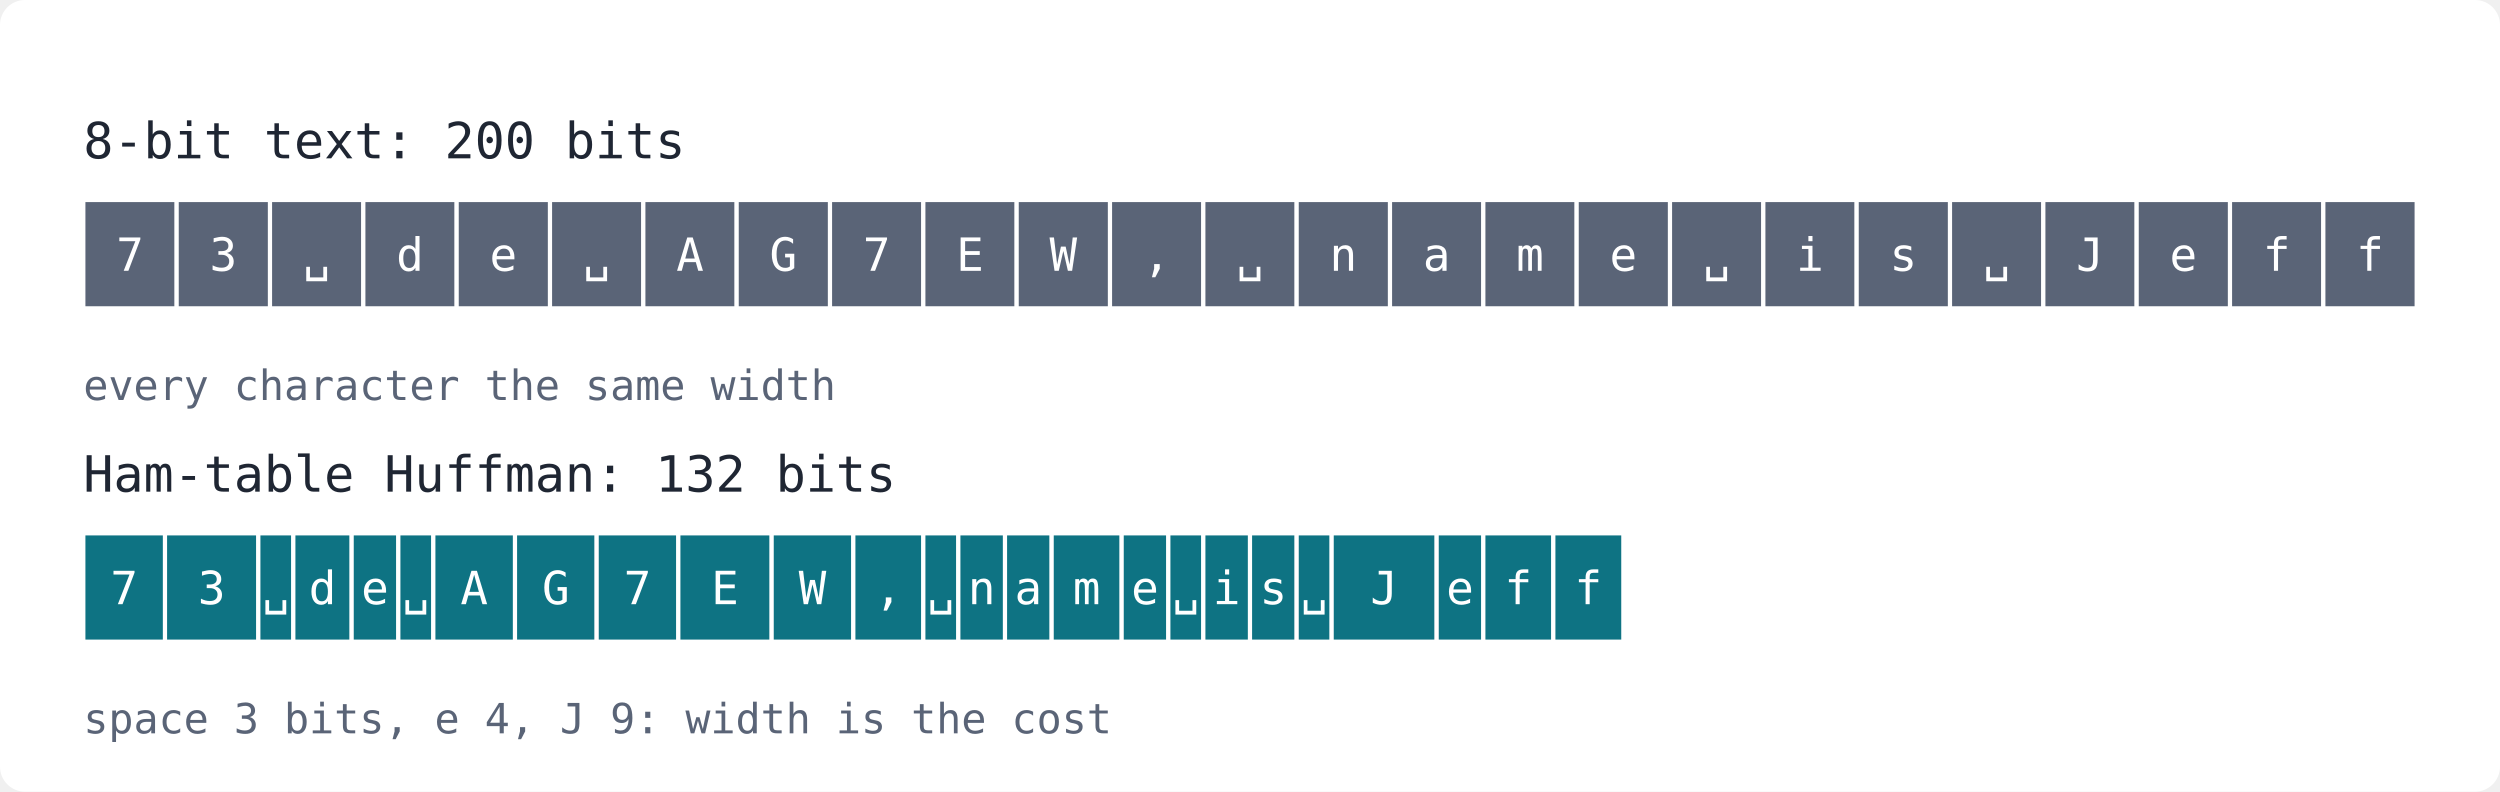
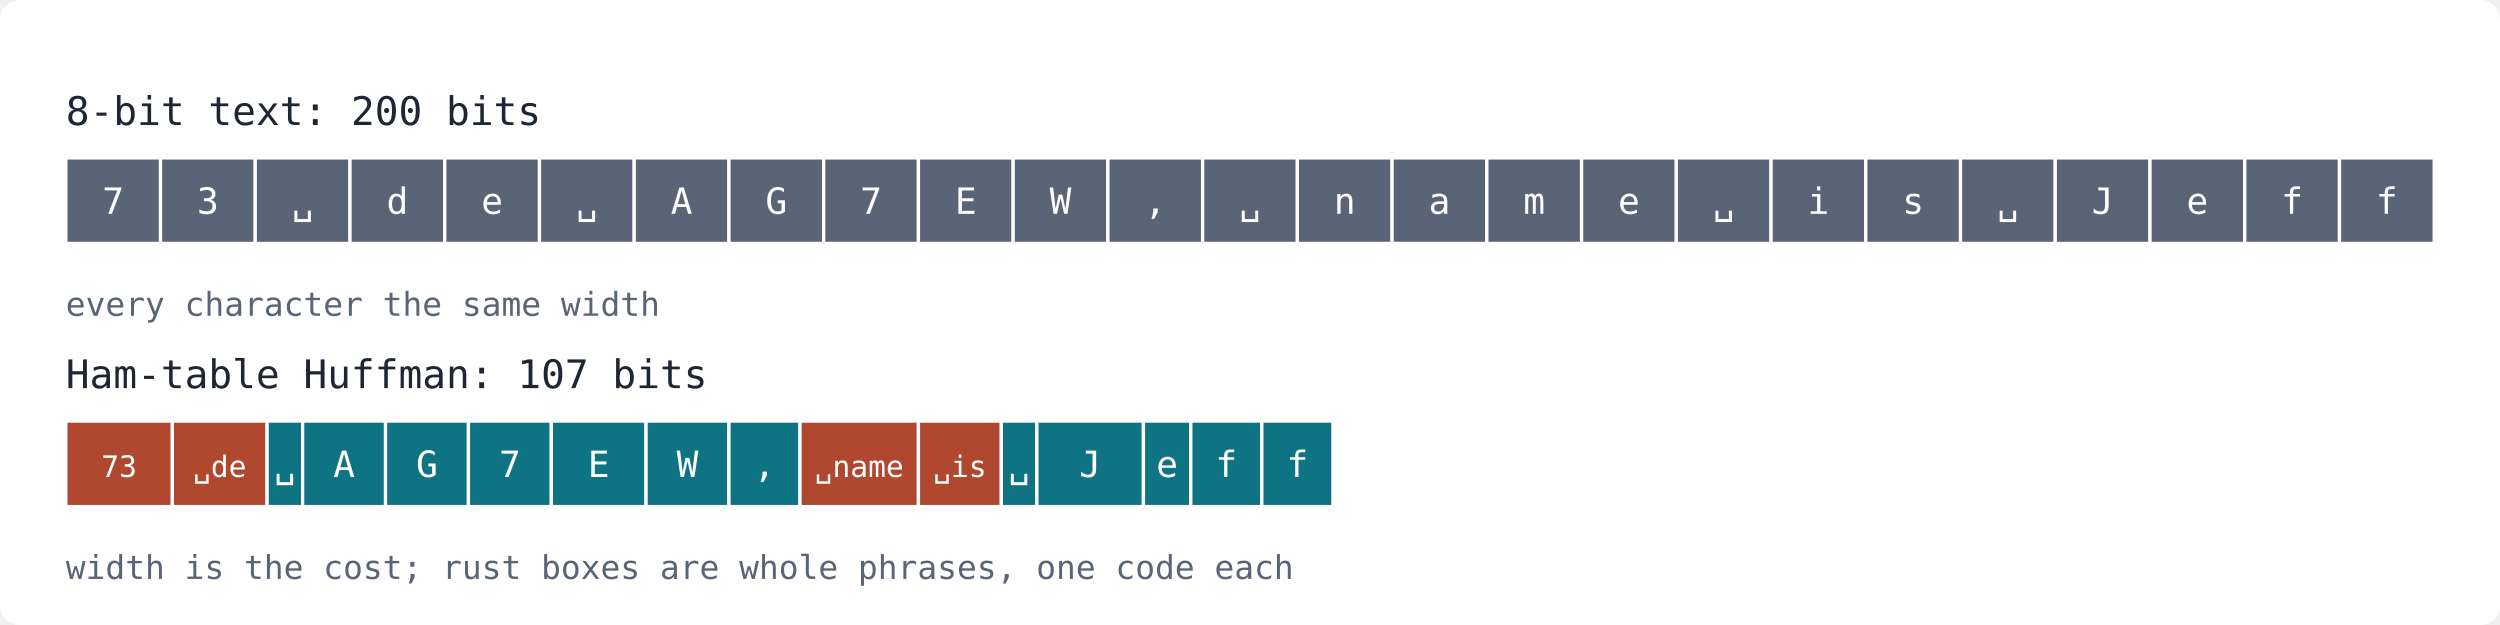
- <svg xmlns="http://www.w3.org/2000/svg" viewBox="0 0 600 190" width="600" height="190">
-   <rect width="600" height="190" rx="6" fill="#FFFFFF" />
+ <svg xmlns="http://www.w3.org/2000/svg" viewBox="0 0 760 190" width="760" height="190">
+   <rect width="760" height="190" rx="6" fill="#FFFFFF" />
  <g font-family="Menlo, Consolas, monospace">
    <text x="20" y="38" font-size="12" fill="#1F2633">8-bit text: 200 bits</text>
-     <rect x="20.0" y="48" width="22.4" height="26" fill="#5A6477" stroke="#FFFFFF" stroke-width="1" />
-     <text x="31.2" y="65" font-size="11" text-anchor="middle" fill="#FFFFFF">7</text>
-     <rect x="42.4" y="48" width="22.4" height="26" fill="#5A6477" stroke="#FFFFFF" stroke-width="1" />
-     <text x="53.6" y="65" font-size="11" text-anchor="middle" fill="#FFFFFF">3</text>
-     <rect x="64.8" y="48" width="22.4" height="26" fill="#5A6477" stroke="#FFFFFF" stroke-width="1" />
-     <text x="76.0" y="65" font-size="11" text-anchor="middle" fill="#FFFFFF">␣</text>
-     <rect x="87.2" y="48" width="22.4" height="26" fill="#5A6477" stroke="#FFFFFF" stroke-width="1" />
-     <text x="98.4" y="65" font-size="11" text-anchor="middle" fill="#FFFFFF">d</text>
-     <rect x="109.6" y="48" width="22.4" height="26" fill="#5A6477" stroke="#FFFFFF" stroke-width="1" />
-     <text x="120.8" y="65" font-size="11" text-anchor="middle" fill="#FFFFFF">e</text>
-     <rect x="132.0" y="48" width="22.4" height="26" fill="#5A6477" stroke="#FFFFFF" stroke-width="1" />
-     <text x="143.2" y="65" font-size="11" text-anchor="middle" fill="#FFFFFF">␣</text>
-     <rect x="154.4" y="48" width="22.4" height="26" fill="#5A6477" stroke="#FFFFFF" stroke-width="1" />
-     <text x="165.6" y="65" font-size="11" text-anchor="middle" fill="#FFFFFF">A</text>
-     <rect x="176.8" y="48" width="22.4" height="26" fill="#5A6477" stroke="#FFFFFF" stroke-width="1" />
-     <text x="188.0" y="65" font-size="11" text-anchor="middle" fill="#FFFFFF">G</text>
-     <rect x="199.2" y="48" width="22.4" height="26" fill="#5A6477" stroke="#FFFFFF" stroke-width="1" />
-     <text x="210.4" y="65" font-size="11" text-anchor="middle" fill="#FFFFFF">7</text>
-     <rect x="221.6" y="48" width="22.4" height="26" fill="#5A6477" stroke="#FFFFFF" stroke-width="1" />
-     <text x="232.8" y="65" font-size="11" text-anchor="middle" fill="#FFFFFF">E</text>
-     <rect x="244.0" y="48" width="22.4" height="26" fill="#5A6477" stroke="#FFFFFF" stroke-width="1" />
-     <text x="255.2" y="65" font-size="11" text-anchor="middle" fill="#FFFFFF">W</text>
-     <rect x="266.4" y="48" width="22.4" height="26" fill="#5A6477" stroke="#FFFFFF" stroke-width="1" />
-     <text x="277.6" y="65" font-size="11" text-anchor="middle" fill="#FFFFFF">,</text>
-     <rect x="288.8" y="48" width="22.4" height="26" fill="#5A6477" stroke="#FFFFFF" stroke-width="1" />
-     <text x="300.0" y="65" font-size="11" text-anchor="middle" fill="#FFFFFF">␣</text>
-     <rect x="311.2" y="48" width="22.4" height="26" fill="#5A6477" stroke="#FFFFFF" stroke-width="1" />
-     <text x="322.4" y="65" font-size="11" text-anchor="middle" fill="#FFFFFF">n</text>
-     <rect x="333.6" y="48" width="22.4" height="26" fill="#5A6477" stroke="#FFFFFF" stroke-width="1" />
-     <text x="344.8" y="65" font-size="11" text-anchor="middle" fill="#FFFFFF">a</text>
-     <rect x="356.0" y="48" width="22.4" height="26" fill="#5A6477" stroke="#FFFFFF" stroke-width="1" />
-     <text x="367.2" y="65" font-size="11" text-anchor="middle" fill="#FFFFFF">m</text>
-     <rect x="378.4" y="48" width="22.4" height="26" fill="#5A6477" stroke="#FFFFFF" stroke-width="1" />
-     <text x="389.6" y="65" font-size="11" text-anchor="middle" fill="#FFFFFF">e</text>
-     <rect x="400.8" y="48" width="22.4" height="26" fill="#5A6477" stroke="#FFFFFF" stroke-width="1" />
-     <text x="412.0" y="65" font-size="11" text-anchor="middle" fill="#FFFFFF">␣</text>
-     <rect x="423.2" y="48" width="22.4" height="26" fill="#5A6477" stroke="#FFFFFF" stroke-width="1" />
-     <text x="434.4" y="65" font-size="11" text-anchor="middle" fill="#FFFFFF">i</text>
-     <rect x="445.6" y="48" width="22.4" height="26" fill="#5A6477" stroke="#FFFFFF" stroke-width="1" />
-     <text x="456.8" y="65" font-size="11" text-anchor="middle" fill="#FFFFFF">s</text>
-     <rect x="468.0" y="48" width="22.4" height="26" fill="#5A6477" stroke="#FFFFFF" stroke-width="1" />
-     <text x="479.2" y="65" font-size="11" text-anchor="middle" fill="#FFFFFF">␣</text>
-     <rect x="490.4" y="48" width="22.4" height="26" fill="#5A6477" stroke="#FFFFFF" stroke-width="1" />
-     <text x="501.6" y="65" font-size="11" text-anchor="middle" fill="#FFFFFF">J</text>
-     <rect x="512.8" y="48" width="22.4" height="26" fill="#5A6477" stroke="#FFFFFF" stroke-width="1" />
-     <text x="524.0" y="65" font-size="11" text-anchor="middle" fill="#FFFFFF">e</text>
-     <rect x="535.2" y="48" width="22.4" height="26" fill="#5A6477" stroke="#FFFFFF" stroke-width="1" />
-     <text x="546.4" y="65" font-size="11" text-anchor="middle" fill="#FFFFFF">f</text>
-     <rect x="557.6" y="48" width="22.4" height="26" fill="#5A6477" stroke="#FFFFFF" stroke-width="1" />
-     <text x="568.8" y="65" font-size="11" text-anchor="middle" fill="#FFFFFF">f</text>
-     <text x="20" y="118" font-size="12" fill="#1F2633">Ham-table Huffman: 132 bits</text>
-     <rect x="20.0" y="128" width="19.6" height="26" fill="#0E7383" stroke="#FFFFFF" stroke-width="1" />
-     <text x="29.8" y="145" font-size="11" text-anchor="middle" fill="#FFFFFF">7</text>
-     <rect x="39.6" y="128" width="22.4" height="26" fill="#0E7383" stroke="#FFFFFF" stroke-width="1" />
-     <text x="50.8" y="145" font-size="11" text-anchor="middle" fill="#FFFFFF">3</text>
-     <rect x="62.0" y="128" width="8.4" height="26" fill="#0E7383" stroke="#FFFFFF" stroke-width="1" />
-     <text x="66.2" y="145" font-size="11" text-anchor="middle" fill="#FFFFFF">␣</text>
-     <rect x="70.4" y="128" width="14.0" height="26" fill="#0E7383" stroke="#FFFFFF" stroke-width="1" />
-     <text x="77.4" y="145" font-size="11" text-anchor="middle" fill="#FFFFFF">d</text>
-     <rect x="84.4" y="128" width="11.2" height="26" fill="#0E7383" stroke="#FFFFFF" stroke-width="1" />
-     <text x="90.0" y="145" font-size="11" text-anchor="middle" fill="#FFFFFF">e</text>
-     <rect x="95.6" y="128" width="8.4" height="26" fill="#0E7383" stroke="#FFFFFF" stroke-width="1" />
-     <text x="99.8" y="145" font-size="11" text-anchor="middle" fill="#FFFFFF">␣</text>
-     <rect x="104.0" y="128" width="19.6" height="26" fill="#0E7383" stroke="#FFFFFF" stroke-width="1" />
-     <text x="113.8" y="145" font-size="11" text-anchor="middle" fill="#FFFFFF">A</text>
-     <rect x="123.6" y="128" width="19.6" height="26" fill="#0E7383" stroke="#FFFFFF" stroke-width="1" />
-     <text x="133.4" y="145" font-size="11" text-anchor="middle" fill="#FFFFFF">G</text>
-     <rect x="143.2" y="128" width="19.6" height="26" fill="#0E7383" stroke="#FFFFFF" stroke-width="1" />
-     <text x="153.0" y="145" font-size="11" text-anchor="middle" fill="#FFFFFF">7</text>
-     <rect x="162.8" y="128" width="22.4" height="26" fill="#0E7383" stroke="#FFFFFF" stroke-width="1" />
-     <text x="174.0" y="145" font-size="11" text-anchor="middle" fill="#FFFFFF">E</text>
-     <rect x="185.2" y="128" width="19.6" height="26" fill="#0E7383" stroke="#FFFFFF" stroke-width="1" />
-     <text x="195.0" y="145" font-size="11" text-anchor="middle" fill="#FFFFFF">W</text>
-     <rect x="204.8" y="128" width="16.8" height="26" fill="#0E7383" stroke="#FFFFFF" stroke-width="1" />
-     <text x="213.2" y="145" font-size="11" text-anchor="middle" fill="#FFFFFF">,</text>
-     <rect x="221.6" y="128" width="8.4" height="26" fill="#0E7383" stroke="#FFFFFF" stroke-width="1" />
-     <text x="225.8" y="145" font-size="11" text-anchor="middle" fill="#FFFFFF">␣</text>
-     <rect x="230.0" y="128" width="11.2" height="26" fill="#0E7383" stroke="#FFFFFF" stroke-width="1" />
-     <text x="235.6" y="145" font-size="11" text-anchor="middle" fill="#FFFFFF">n</text>
-     <rect x="241.2" y="128" width="11.2" height="26" fill="#0E7383" stroke="#FFFFFF" stroke-width="1" />
-     <text x="246.8" y="145" font-size="11" text-anchor="middle" fill="#FFFFFF">a</text>
-     <rect x="252.4" y="128" width="16.8" height="26" fill="#0E7383" stroke="#FFFFFF" stroke-width="1" />
-     <text x="260.8" y="145" font-size="11" text-anchor="middle" fill="#FFFFFF">m</text>
-     <rect x="269.2" y="128" width="11.2" height="26" fill="#0E7383" stroke="#FFFFFF" stroke-width="1" />
-     <text x="274.8" y="145" font-size="11" text-anchor="middle" fill="#FFFFFF">e</text>
-     <rect x="280.4" y="128" width="8.4" height="26" fill="#0E7383" stroke="#FFFFFF" stroke-width="1" />
-     <text x="284.6" y="145" font-size="11" text-anchor="middle" fill="#FFFFFF">␣</text>
-     <rect x="288.8" y="128" width="11.2" height="26" fill="#0E7383" stroke="#FFFFFF" stroke-width="1" />
-     <text x="294.4" y="145" font-size="11" text-anchor="middle" fill="#FFFFFF">i</text>
-     <rect x="300.0" y="128" width="11.2" height="26" fill="#0E7383" stroke="#FFFFFF" stroke-width="1" />
-     <text x="305.6" y="145" font-size="11" text-anchor="middle" fill="#FFFFFF">s</text>
-     <rect x="311.2" y="128" width="8.4" height="26" fill="#0E7383" stroke="#FFFFFF" stroke-width="1" />
-     <text x="315.4" y="145" font-size="11" text-anchor="middle" fill="#FFFFFF">␣</text>
-     <rect x="319.6" y="128" width="25.2" height="26" fill="#0E7383" stroke="#FFFFFF" stroke-width="1" />
-     <text x="332.2" y="145" font-size="11" text-anchor="middle" fill="#FFFFFF">J</text>
-     <rect x="344.8" y="128" width="11.2" height="26" fill="#0E7383" stroke="#FFFFFF" stroke-width="1" />
-     <text x="350.4" y="145" font-size="11" text-anchor="middle" fill="#FFFFFF">e</text>
-     <rect x="356.0" y="128" width="16.8" height="26" fill="#0E7383" stroke="#FFFFFF" stroke-width="1" />
-     <text x="364.4" y="145" font-size="11" text-anchor="middle" fill="#FFFFFF">f</text>
-     <rect x="372.8" y="128" width="16.8" height="26" fill="#0E7383" stroke="#FFFFFF" stroke-width="1" />
-     <text x="381.2" y="145" font-size="11" text-anchor="middle" fill="#FFFFFF">f</text>
+     <rect x="20.0" y="48" width="28.8" height="26" fill="#5A6477" stroke="#FFFFFF" stroke-width="1" />
+     <text x="34.4" y="65" font-size="11" text-anchor="middle" fill="#FFFFFF">7</text>
+     <rect x="48.8" y="48" width="28.8" height="26" fill="#5A6477" stroke="#FFFFFF" stroke-width="1" />
+     <text x="63.2" y="65" font-size="11" text-anchor="middle" fill="#FFFFFF">3</text>
+     <rect x="77.6" y="48" width="28.8" height="26" fill="#5A6477" stroke="#FFFFFF" stroke-width="1" />
+     <text x="92.0" y="65" font-size="11" text-anchor="middle" fill="#FFFFFF">␣</text>
+     <rect x="106.4" y="48" width="28.8" height="26" fill="#5A6477" stroke="#FFFFFF" stroke-width="1" />
+     <text x="120.8" y="65" font-size="11" text-anchor="middle" fill="#FFFFFF">d</text>
+     <rect x="135.2" y="48" width="28.8" height="26" fill="#5A6477" stroke="#FFFFFF" stroke-width="1" />
+     <text x="149.6" y="65" font-size="11" text-anchor="middle" fill="#FFFFFF">e</text>
+     <rect x="164.0" y="48" width="28.8" height="26" fill="#5A6477" stroke="#FFFFFF" stroke-width="1" />
+     <text x="178.4" y="65" font-size="11" text-anchor="middle" fill="#FFFFFF">␣</text>
+     <rect x="192.8" y="48" width="28.8" height="26" fill="#5A6477" stroke="#FFFFFF" stroke-width="1" />
+     <text x="207.2" y="65" font-size="11" text-anchor="middle" fill="#FFFFFF">A</text>
+     <rect x="221.6" y="48" width="28.8" height="26" fill="#5A6477" stroke="#FFFFFF" stroke-width="1" />
+     <text x="236.0" y="65" font-size="11" text-anchor="middle" fill="#FFFFFF">G</text>
+     <rect x="250.4" y="48" width="28.8" height="26" fill="#5A6477" stroke="#FFFFFF" stroke-width="1" />
+     <text x="264.8" y="65" font-size="11" text-anchor="middle" fill="#FFFFFF">7</text>
+     <rect x="279.2" y="48" width="28.8" height="26" fill="#5A6477" stroke="#FFFFFF" stroke-width="1" />
+     <text x="293.6" y="65" font-size="11" text-anchor="middle" fill="#FFFFFF">E</text>
+     <rect x="308.0" y="48" width="28.8" height="26" fill="#5A6477" stroke="#FFFFFF" stroke-width="1" />
+     <text x="322.4" y="65" font-size="11" text-anchor="middle" fill="#FFFFFF">W</text>
+     <rect x="336.8" y="48" width="28.8" height="26" fill="#5A6477" stroke="#FFFFFF" stroke-width="1" />
+     <text x="351.2" y="65" font-size="11" text-anchor="middle" fill="#FFFFFF">,</text>
+     <rect x="365.6" y="48" width="28.8" height="26" fill="#5A6477" stroke="#FFFFFF" stroke-width="1" />
+     <text x="380.0" y="65" font-size="11" text-anchor="middle" fill="#FFFFFF">␣</text>
+     <rect x="394.4" y="48" width="28.8" height="26" fill="#5A6477" stroke="#FFFFFF" stroke-width="1" />
+     <text x="408.8" y="65" font-size="11" text-anchor="middle" fill="#FFFFFF">n</text>
+     <rect x="423.2" y="48" width="28.8" height="26" fill="#5A6477" stroke="#FFFFFF" stroke-width="1" />
+     <text x="437.6" y="65" font-size="11" text-anchor="middle" fill="#FFFFFF">a</text>
+     <rect x="452.0" y="48" width="28.8" height="26" fill="#5A6477" stroke="#FFFFFF" stroke-width="1" />
+     <text x="466.4" y="65" font-size="11" text-anchor="middle" fill="#FFFFFF">m</text>
+     <rect x="480.8" y="48" width="28.8" height="26" fill="#5A6477" stroke="#FFFFFF" stroke-width="1" />
+     <text x="495.2" y="65" font-size="11" text-anchor="middle" fill="#FFFFFF">e</text>
+     <rect x="509.6" y="48" width="28.8" height="26" fill="#5A6477" stroke="#FFFFFF" stroke-width="1" />
+     <text x="524.0" y="65" font-size="11" text-anchor="middle" fill="#FFFFFF">␣</text>
+     <rect x="538.4" y="48" width="28.8" height="26" fill="#5A6477" stroke="#FFFFFF" stroke-width="1" />
+     <text x="552.8" y="65" font-size="11" text-anchor="middle" fill="#FFFFFF">i</text>
+     <rect x="567.2" y="48" width="28.8" height="26" fill="#5A6477" stroke="#FFFFFF" stroke-width="1" />
+     <text x="581.6" y="65" font-size="11" text-anchor="middle" fill="#FFFFFF">s</text>
+     <rect x="596.0" y="48" width="28.8" height="26" fill="#5A6477" stroke="#FFFFFF" stroke-width="1" />
+     <text x="610.4" y="65" font-size="11" text-anchor="middle" fill="#FFFFFF">␣</text>
+     <rect x="624.8" y="48" width="28.8" height="26" fill="#5A6477" stroke="#FFFFFF" stroke-width="1" />
+     <text x="639.2" y="65" font-size="11" text-anchor="middle" fill="#FFFFFF">J</text>
+     <rect x="653.6" y="48" width="28.8" height="26" fill="#5A6477" stroke="#FFFFFF" stroke-width="1" />
+     <text x="668.0" y="65" font-size="11" text-anchor="middle" fill="#FFFFFF">e</text>
+     <rect x="682.4" y="48" width="28.8" height="26" fill="#5A6477" stroke="#FFFFFF" stroke-width="1" />
+     <text x="696.8" y="65" font-size="11" text-anchor="middle" fill="#FFFFFF">f</text>
+     <rect x="711.2" y="48" width="28.8" height="26" fill="#5A6477" stroke="#FFFFFF" stroke-width="1" />
+     <text x="725.6" y="65" font-size="11" text-anchor="middle" fill="#FFFFFF">f</text>
+     <text x="20" y="118" font-size="12" fill="#1F2633">Ham-table Huffman: 107 bits</text>
+     <rect x="20.0" y="128" width="32.4" height="26" fill="#B0472F" stroke="#FFFFFF" stroke-width="1" />
+     <text x="36.2" y="145" font-size="9" text-anchor="middle" fill="#FFFFFF">73</text>
+     <rect x="52.4" y="128" width="28.8" height="26" fill="#B0472F" stroke="#FFFFFF" stroke-width="1" />
+     <text x="66.8" y="145" font-size="9" text-anchor="middle" fill="#FFFFFF">␣de</text>
+     <rect x="81.2" y="128" width="10.8" height="26" fill="#0E7383" stroke="#FFFFFF" stroke-width="1" />
+     <text x="86.6" y="145" font-size="11" text-anchor="middle" fill="#FFFFFF">␣</text>
+     <rect x="92.0" y="128" width="25.2" height="26" fill="#0E7383" stroke="#FFFFFF" stroke-width="1" />
+     <text x="104.6" y="145" font-size="11" text-anchor="middle" fill="#FFFFFF">A</text>
+     <rect x="117.2" y="128" width="25.2" height="26" fill="#0E7383" stroke="#FFFFFF" stroke-width="1" />
+     <text x="129.8" y="145" font-size="11" text-anchor="middle" fill="#FFFFFF">G</text>
+     <rect x="142.4" y="128" width="25.2" height="26" fill="#0E7383" stroke="#FFFFFF" stroke-width="1" />
+     <text x="155.0" y="145" font-size="11" text-anchor="middle" fill="#FFFFFF">7</text>
+     <rect x="167.6" y="128" width="28.8" height="26" fill="#0E7383" stroke="#FFFFFF" stroke-width="1" />
+     <text x="182.0" y="145" font-size="11" text-anchor="middle" fill="#FFFFFF">E</text>
+     <rect x="196.4" y="128" width="25.2" height="26" fill="#0E7383" stroke="#FFFFFF" stroke-width="1" />
+     <text x="209.0" y="145" font-size="11" text-anchor="middle" fill="#FFFFFF">W</text>
+     <rect x="221.6" y="128" width="21.6" height="26" fill="#0E7383" stroke="#FFFFFF" stroke-width="1" />
+     <text x="232.4" y="145" font-size="11" text-anchor="middle" fill="#FFFFFF">,</text>
+     <rect x="243.2" y="128" width="36.0" height="26" fill="#B0472F" stroke="#FFFFFF" stroke-width="1" />
+     <text x="261.2" y="145" font-size="9" text-anchor="middle" fill="#FFFFFF">␣name</text>
+     <rect x="279.2" y="128" width="25.2" height="26" fill="#B0472F" stroke="#FFFFFF" stroke-width="1" />
+     <text x="291.8" y="145" font-size="9" text-anchor="middle" fill="#FFFFFF">␣is</text>
+     <rect x="304.4" y="128" width="10.8" height="26" fill="#0E7383" stroke="#FFFFFF" stroke-width="1" />
+     <text x="309.8" y="145" font-size="11" text-anchor="middle" fill="#FFFFFF">␣</text>
+     <rect x="315.2" y="128" width="32.4" height="26" fill="#0E7383" stroke="#FFFFFF" stroke-width="1" />
+     <text x="331.4" y="145" font-size="11" text-anchor="middle" fill="#FFFFFF">J</text>
+     <rect x="347.6" y="128" width="14.4" height="26" fill="#0E7383" stroke="#FFFFFF" stroke-width="1" />
+     <text x="354.8" y="145" font-size="11" text-anchor="middle" fill="#FFFFFF">e</text>
+     <rect x="362.0" y="128" width="21.6" height="26" fill="#0E7383" stroke="#FFFFFF" stroke-width="1" />
+     <text x="372.8" y="145" font-size="11" text-anchor="middle" fill="#FFFFFF">f</text>
+     <rect x="383.6" y="128" width="21.6" height="26" fill="#0E7383" stroke="#FFFFFF" stroke-width="1" />
+     <text x="394.4" y="145" font-size="11" text-anchor="middle" fill="#FFFFFF">f</text>
    <text x="20" y="96" font-size="10" fill="#5A6477">every character the same width</text>
-     <text x="20" y="176" font-size="10" fill="#5A6477">space 3 bits, e 4, J 9: width is the cost</text>
+     <text x="20" y="176" font-size="10" fill="#5A6477">width is the cost; rust boxes are whole phrases, one code each</text>
  </g>
</svg>
